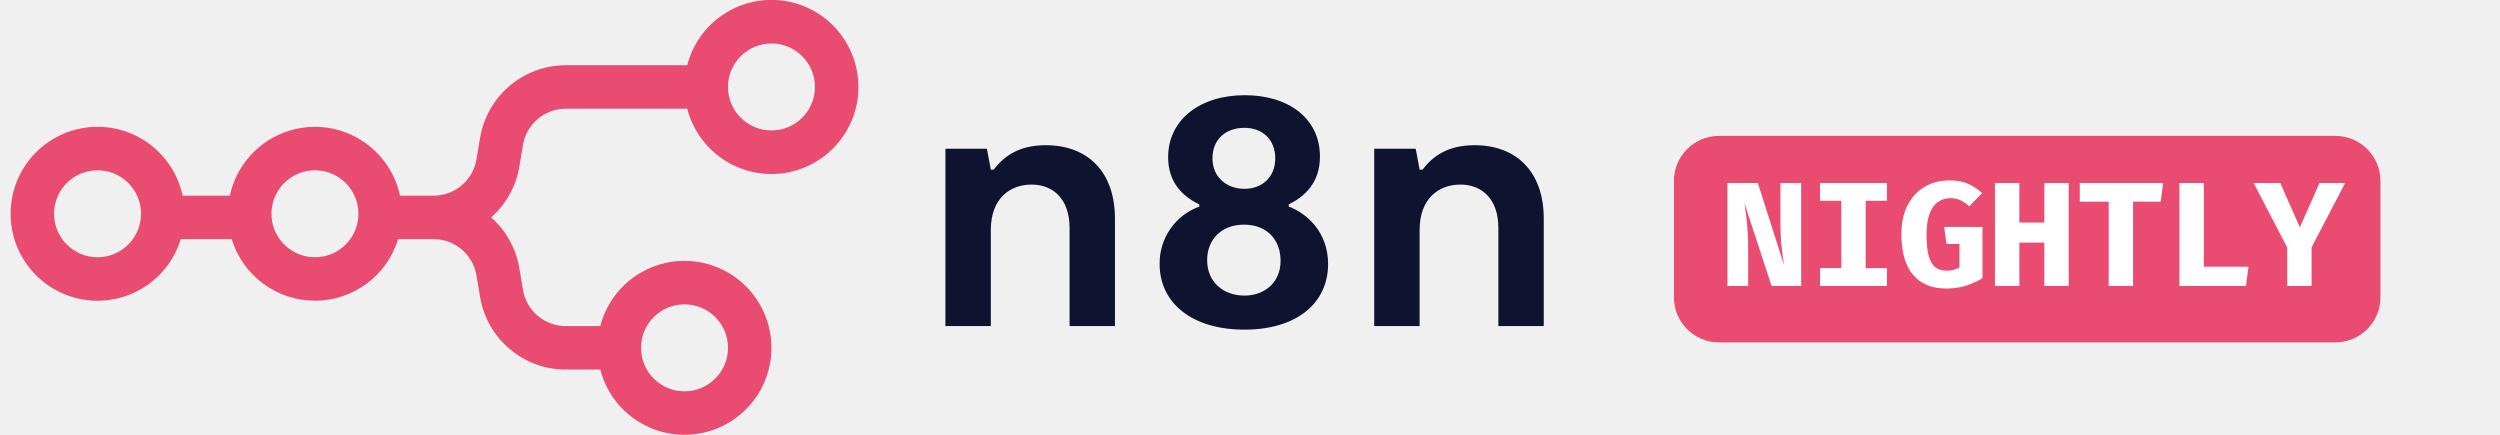
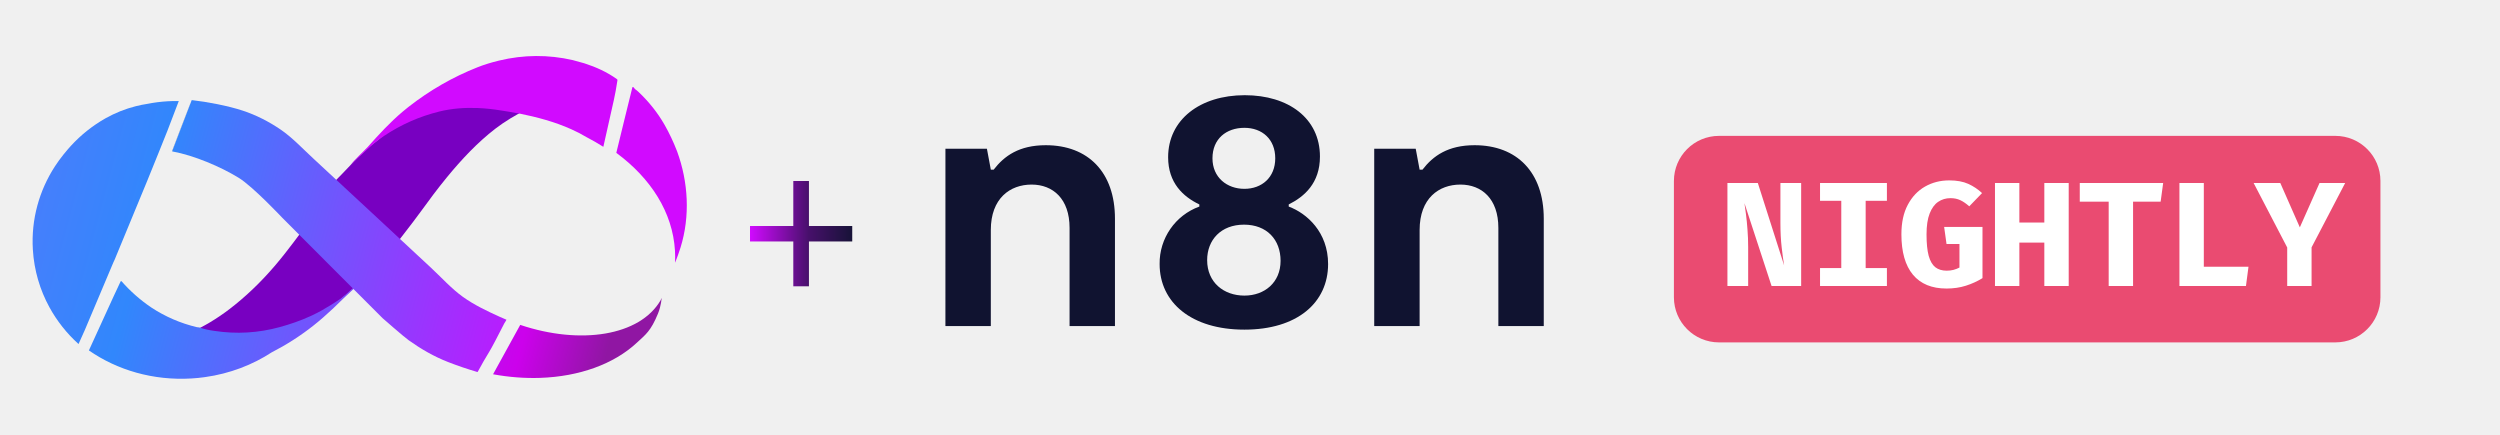
- <svg xmlns="http://www.w3.org/2000/svg" width="230" height="40" fill="none">
-   <g clip-path="url(#a)">
-     <path fill="#ea4b71" fill-rule="evenodd" d="M78.974 8a8 8 0 0 1-15.748 2h-11.17a4 4 0 0 0-3.945 3.342l-.329 1.973a7.98 7.98 0 0 1-2.6 4.685 7.98 7.98 0 0 1 2.6 4.685l.329 1.973A4 4 0 0 0 52.056 30h3.17a8 8 0 1 1 0 4h-3.17a8 8 0 0 1-7.89-6.685l-.33-1.973A4 4 0 0 0 39.891 22h-3.263a8.004 8.004 0 0 1-15.309 0h-4.691a8 8 0 1 1 .172-4h4.348A8.003 8.003 0 0 1 36.8 18h3.09a4 4 0 0 0 3.946-3.342l.33-1.973A8 8 0 0 1 52.055 6h11.17a8 8 0 0 1 15.748 2zm-4 0a4 4 0 1 1-8 0 4 4 0 0 1 8 0m-66 15.667a4 4 0 1 0 0-8 4 4 0 0 0 0 8m20 0a4 4 0 1 0 0-8 4 4 0 0 0 0 8m34 12.333a4 4 0 1 0 0-8 4 4 0 0 0 0 8" clip-rule="evenodd" />
-     <path fill="#101330" d="M86.978 30.001h4.177v-8.843c0-2.904 1.762-4.177 3.753-4.177 1.958 0 3.492 1.305 3.492 3.981v9.039h4.176v-9.887c0-4.275-2.48-6.755-6.363-6.755-2.447 0-3.818.979-4.797 2.251h-.26l-.36-1.925H86.98zm31.585-10.997v-.196c1.436-.718 2.872-1.958 2.872-4.405 0-3.524-2.905-5.645-6.918-5.645-4.112 0-7.049 2.251-7.049 5.71 0 2.35 1.371 3.622 2.872 4.34v.196a5.54 5.54 0 0 0-3.655 5.286c0 3.557 2.937 6.037 7.799 6.037s7.701-2.48 7.701-6.037c0-2.936-1.958-4.666-3.622-5.286m-4.079-7.244c1.632 0 2.839 1.044 2.839 2.806s-1.24 2.807-2.839 2.807-2.937-1.045-2.937-2.807c0-1.794 1.273-2.806 2.937-2.806m0 15.435c-1.893 0-3.426-1.208-3.426-3.263 0-1.86 1.272-3.264 3.393-3.264 2.089 0 3.362 1.37 3.362 3.329 0 1.99-1.469 3.198-3.329 3.198m11.944 2.806h4.177v-8.843c0-2.904 1.762-4.177 3.753-4.177 1.958 0 3.491 1.305 3.491 3.981v9.039h4.177v-9.887c0-4.275-2.48-6.755-6.363-6.755-2.447 0-3.818.979-4.797 2.251h-.261l-.359-1.925h-3.818z" />
+ <svg xmlns="http://www.w3.org/2000/svg" width="100%" height="100%" viewBox="0 0 230 40" version="1.1" xml:space="preserve" style="fill-rule:evenodd;clip-rule:evenodd;stroke-linejoin:round;stroke-miterlimit:2;">
+   <g>
+     <path d="M86.978,30.001L91.155,30.001L91.155,21.158C91.155,18.254 92.917,16.981 94.908,16.981C96.866,16.981 98.4,18.286 98.4,20.962L98.4,30.001L102.576,30.001L102.576,20.114C102.576,15.839 100.096,13.359 96.213,13.359C93.766,13.359 92.395,14.338 91.416,15.61L91.156,15.61L90.796,13.685L86.98,13.685L86.978,30.001ZM118.563,19.004L118.563,18.808C119.999,18.09 121.435,16.85 121.435,14.403C121.435,10.879 118.53,8.758 114.517,8.758C110.405,8.758 107.468,11.009 107.468,14.468C107.468,16.818 108.839,18.09 110.34,18.808L110.34,19.004C108.125,19.805 106.653,21.935 106.685,24.29C106.685,27.847 109.622,30.327 114.484,30.327C119.346,30.327 122.185,27.847 122.185,24.29C122.185,21.354 120.227,19.624 118.563,19.004M114.484,11.76C116.116,11.76 117.323,12.804 117.323,14.566C117.323,16.328 116.083,17.373 114.484,17.373C112.885,17.373 111.547,16.328 111.547,14.566C111.547,12.772 112.82,11.76 114.484,11.76M114.484,27.195C112.591,27.195 111.058,25.987 111.058,23.932C111.058,22.072 112.33,20.668 114.451,20.668C116.54,20.668 117.813,22.038 117.813,23.997C117.813,25.987 116.344,27.195 114.484,27.195M126.428,30.001L130.605,30.001L130.605,21.158C130.605,18.254 132.367,16.981 134.358,16.981C136.316,16.981 137.849,18.286 137.849,20.962L137.849,30.001L142.026,30.001L142.026,20.114C142.026,15.839 139.546,13.359 135.663,13.359C133.216,13.359 131.845,14.338 130.866,15.61L130.605,15.61L130.246,13.685L126.428,13.685L126.428,30.001Z" style="fill:rgb(16,19,48);fill-rule:nonzero;" />
+     <g transform="matrix(0.125384,0,0,0.125384,-181.44,-234.78)">
+       <g transform="matrix(1.04186,-0.0621779,0.0598837,1.00342,-669.133,946.164)">
+         <path d="M2090.55,1295.94C2100.4,1292.16 2110.05,1286.94 2119.52,1280.29C2131.07,1272.17 2142.08,1262.49 2152.55,1251.25C2163.53,1239.46 2172.28,1227.79 2176.51,1223.11C2182.76,1229.67 2189.78,1237.61 2195.51,1243.77C2195.59,1243.84 2195.66,1243.92 2195.73,1244C2202.59,1251.38 2208.74,1258.41 2214.21,1264.43C2214.21,1264.43 2204.98,1272.95 2195.62,1279.69C2191.1,1282.95 2186.12,1285.5 2181.2,1288.1C2178.79,1289.37 2176.33,1290.54 2173.84,1291.62C2173.35,1291.83 2172.86,1292.04 2172.36,1292.25C2164.97,1295.33 2157.26,1297.65 2149.48,1299.42C2133.41,1303.07 2117.38,1303.04 2101.36,1299.32C2097.6,1298.54 2093.99,1297.41 2090.55,1295.94Z" style="fill:rgb(120,0,193);" />
+       </g>
+       <g transform="matrix(0.821703,-0.0490392,0.053326,0.893534,1244.77,1631.54)">
+         <path d="M678.898,392.638C680.57,393.022 682.234,393.423 683.887,393.84L693.157,396.38C680.817,401.22 670.327,406.34 661.687,411.74C645.362,421.944 630.112,435.123 615.895,449.292C607.374,457.785 599.224,466.633 591.437,475.41C582.037,486.01 567.312,501.026 557.542,511.436C554.968,510.59 560.465,514.963 558.265,512.416C555.085,508.736 553.481,506.883 553.455,506.856C547.621,500.956 542.116,495.957 536.376,489.937C526.389,479.397 515.756,470.47 505.756,459.93C505.116,459.257 504.178,458.198 503.824,457.178L515.893,447.098C523.626,440.969 535.623,430.176 538.172,428.381C542.378,425.414 547.208,420.976 550.642,418.971C571.158,406.99 583.807,390.829 607.067,386.538C621.534,383.869 636.739,386.609 651.721,388.112C660.901,389.033 670.023,390.598 678.898,392.638Z" style="fill:rgb(120,0,193);fill-rule:nonzero;" />
+       </g>
+       <g transform="matrix(0.998224,-0.0595739,0.0595739,0.998224,-569.654,938.026)">
+         <path d="M2402.21,1191.85L2402.21,1191.83C2407,1176.07 2411.96,1160.38 2416.8,1144.67C2416.86,1144.47 2417.05,1144.33 2417.26,1144.33C2417.41,1144.33 2417.55,1144.4 2417.64,1144.53L2418.78,1146.05C2419.51,1146.57 2420.32,1147.31 2421.22,1148.28C2428.41,1155.96 2434.27,1164.32 2438.76,1173.38C2441.83,1179.58 2444.5,1186.25 2446.79,1193.39C2453.69,1216.37 2453.6,1241.56 2445.09,1264.03C2443.71,1267.65 2442.24,1271.14 2440.64,1274.48C2440.56,1274.63 2440.49,1274.73 2440.44,1274.78C2440.74,1271.9 2440.9,1268.99 2440.9,1266.06C2440.9,1237.84 2426.36,1211.97 2402.21,1191.85Z" style="fill:rgb(209,10,255);" />
+       </g>
+       <g transform="matrix(0.998224,-0.0595739,0.0595739,0.998224,-571.143,939.095)">
+         <path d="M2209.11,1187.39C2210.23,1186.05 2221.44,1176.19 2221.82,1175.81C2230.6,1167.04 2239.28,1158.67 2249.12,1151.31C2250.55,1150.24 2252.01,1149.2 2253.49,1148.17C2269.83,1136.89 2287.29,1128.2 2305.88,1122.1C2310.69,1120.52 2316.07,1119.19 2322.01,1118.13C2340.28,1114.9 2358.22,1115.86 2375.86,1121.01L2384.27,1123.88C2392.66,1127.16 2400.43,1131.22 2407.47,1136.93C2407.72,1137.13 2407.83,1137.46 2407.76,1137.78C2406.58,1143.4 2405.37,1148.18 2404.24,1152.14C2401.3,1162.39 2398.09,1173.64 2394.52,1185.88C2390.73,1183.13 2386.75,1180.51 2382.59,1178.03C2379.12,1175.67 2375.56,1173.55 2371.91,1171.65C2359.96,1165.41 2347.21,1161.19 2334.25,1157.77C2333.53,1157.58 2332.85,1157.44 2332.2,1157.35C2328.66,1156.43 2325.07,1155.59 2321.42,1154.84C2315.8,1153.55 2310.02,1152.56 2304.21,1151.97C2294.72,1151.02 2285.14,1151.16 2275.98,1152.85C2261.25,1155.56 2247.39,1160.71 2234.39,1168.3C2232.22,1169.57 2229.8,1171.14 2227.14,1173.02C2225.52,1174.16 2218.33,1179.97 2213.43,1183.85L2212.12,1185.02L2210.37,1186.51C2210.37,1186.51 2209.6,1187.13 2209.05,1187.47C2209.07,1187.45 2209.09,1187.42 2209.11,1187.39Z" style="fill:rgb(209,10,255);" />
+       </g>
+       <g transform="matrix(0.998224,-0.0595739,0.0595739,0.998224,-577.056,955.15)">
+         <path d="M2085.31,1154.47C2085.3,1154.43 2085.31,1154.39 2085.32,1154.35C2085.33,1154.34 2085.33,1154.34 2085.33,1154.33C2090.29,1143.22 2095.38,1132.15 2100.45,1121.05C2100.56,1120.81 2100.68,1120.61 2100.82,1120.43L2085.41,1154.52L2085.31,1154.47Z" style="fill:rgb(143,143,143);" />
+       </g>
+       <g transform="matrix(0.940661,0.359499,-0.59217,1.54946,286.447,-488.213)">
+         <path d="M2070,1092.3L2070,1114.86L2069.89,1114.86C2069.87,1114.84 2069.86,1114.81 2069.85,1114.79C2069.85,1114.78 2069.85,1114.78 2069.85,1114.77C2069.79,1107.44 2069.87,1100.1 2069.92,1092.73C2069.92,1092.58 2069.95,1092.44 2070,1092.3ZM2070,1092.3L2070,1114.86L2069.89,1114.86C2069.87,1114.84 2069.86,1114.81 2069.85,1114.79C2069.85,1114.78 2069.85,1114.78 2069.85,1114.77C2069.79,1107.44 2069.87,1100.1 2069.92,1092.73C2069.92,1092.58 2069.95,1092.44 2070,1092.3Z" style="fill:rgb(40,66,208);fill-opacity:0.51;" />
+       </g>
+       <g transform="matrix(1.00056,-0.0597135,0.0595739,0.998224,-582.459,955.472)">
+         <path d="M2436.34,1285.09C2436.53,1284.79 2437.19,1283.41 2437.19,1283.41C2437.19,1283.41 2436.51,1289.2 2433.8,1294.81C2427.75,1307.33 2424.02,1309.45 2417.07,1315.19C2399.4,1329.8 2373.56,1337.43 2344.89,1336.68C2333.8,1336.39 2322.29,1334.85 2310.67,1331.98L2332.68,1296.99C2375.73,1314.45 2419.62,1310.31 2436.34,1285.09Z" style="fill:url(#_Linear1);" />
+       </g>
+       <g transform="matrix(0.928529,-0.0554145,0.0554145,0.928529,-425.449,1025.64)">
+         <path d="M1979.72,1272.94C1973.1,1258.9 1969.4,1243.26 1969.4,1226.79C1969.4,1202.74 1977.29,1180.46 1990.67,1162.31C1992.97,1159.19 1995.44,1156.21 1998.04,1153.33C1999.19,1152.05 2000.39,1150.77 2001.63,1149.5C2002.5,1148.6 2003.38,1147.72 2004.28,1146.85C2012.69,1138.73 2022.16,1132.07 2032.69,1126.88C2040.58,1123.05 2048.75,1120.33 2057.22,1118.72C2060.32,1118.13 2063.47,1117.69 2066.65,1117.4C2071.79,1116.7 2077.04,1116.34 2082.38,1116.34C2085.38,1116.34 2088.35,1116.45 2091.29,1116.68L2081.02,1139.4C2078.41,1144.86 2075.85,1150.29 2073.35,1155.66C2070.59,1161.6 2067.03,1169.07 2062.66,1178.1C2052.89,1198.28 2043.14,1218.47 2033.31,1238.63C2032.81,1239.65 2032.43,1240.34 2032.18,1240.71L2006.52,1292.62L2000.93,1303.31C1992.24,1294.47 1985.04,1284.22 1979.72,1272.94Z" style="fill:url(#_Linear2);" />
+       </g>
+       <g transform="matrix(0.998224,-0.0595739,0.0595739,0.998224,-577.056,955.15)">
+         <path d="M2250.3,1303.33C2246.93,1300.64 2232.11,1285.97 2232.11,1285.97L2163,1208C2163,1208 2143,1184 2133,1177C2120.16,1168.02 2101.21,1158.6 2085.53,1154.75C2085.53,1154.75 2085.52,1154.75 2085.51,1154.75C2085.39,1154.7 2085.31,1154.59 2085.31,1154.47L2085.41,1154.52L2101.93,1117.99C2112.98,1119.88 2128.36,1123.75 2139,1128C2148.57,1131.82 2157.63,1137.16 2165.78,1143.47C2174.13,1149.93 2181.46,1158.88 2189.1,1166.78C2206.37,1184.67 2252.27,1232.91 2269.42,1250.78C2276.89,1258.57 2283.9,1267.44 2292,1274C2299.93,1280.42 2309.02,1285.4 2318,1290.15C2319.61,1291 2321.22,1291.82 2322.84,1292.6C2322.44,1293.54 2321.62,1294.36 2321.17,1295.12C2315.07,1305.5 2311.02,1312.23 2308.91,1315.25C2305.66,1319.92 2302.58,1324.57 2299.73,1329.23C2299.41,1329.76 2299.5,1329.72 2298.92,1329.51C2291.79,1326.92 2284.93,1324.12 2278.36,1321.1C2268.16,1316.42 2258.96,1310.32 2250.3,1303.33Z" style="fill:url(#_Linear3);" />
+       </g>
+       <g transform="matrix(0.999335,-0.0596402,0.0554145,0.928529,-567.684,1034.13)">
+         <path d="M2142.57,1318.87C2127.85,1327.92 2110.83,1333.74 2092.56,1335.3C2089.28,1335.59 2085.97,1335.73 2082.61,1335.73C2054.39,1335.73 2028.57,1325.58 2008.79,1308.83L2029.36,1267.17L2035.01,1255.99C2035.03,1255.96 2035.04,1255.94 2035.07,1255.91C2035.21,1255.74 2035.48,1255.72 2035.66,1255.87C2035.68,1255.89 2035.71,1255.92 2035.73,1255.94C2041.59,1264.04 2048.39,1271.39 2056.25,1277.89C2066.03,1285.76 2076.91,1291.73 2088.93,1295.63C2089.14,1295.7 2089.41,1295.74 2089.73,1295.75C2090.08,1295.76 2090.35,1295.82 2090.55,1295.94C2093.99,1297.41 2097.6,1298.54 2101.36,1299.32C2117.38,1303.04 2133.41,1303.07 2149.48,1299.42C2157.26,1297.65 2164.97,1295.33 2172.36,1292.25C2172.86,1292.04 2173.35,1291.83 2173.84,1291.62C2176.33,1290.54 2178.79,1289.37 2181.2,1288.1C2186.12,1285.5 2190.93,1282.71 2195.62,1279.69C2196.82,1278.92 2210.84,1267.06 2212.12,1266.33C2211.33,1267.37 2197.69,1279.45 2196.76,1280.35C2191.82,1285.09 2186.72,1289.65 2181.47,1294.02C2171.85,1302.04 2161.55,1308.98 2150.56,1314.85C2148.03,1316.2 2145.46,1317.5 2142.85,1318.74C2142.76,1318.78 2142.66,1318.83 2142.57,1318.87Z" style="fill:url(#_Linear4);" />
+       </g>
+     </g>
+     <g transform="matrix(1,0,0,1,4,-2.55351e-15)">
+       <g transform="matrix(20,0,0,20,75.6602,28.5605)">
+             </g>
+       <text x="64px" y="28.561px" style="font-family:'ArialRoundedMTBold', 'Arial Rounded MT Bold', sans-serif;font-size:20px;fill:url(#_Linear5);">+</text>
+     </g>
  </g>
-   <rect width="65.001" height="19" x="154" y="12.5" fill="#ea4b71" rx="4.149" />
+   <path d="M219.001,16.649L219.001,27.351C219.001,29.641 217.142,31.5 214.852,31.5L158.149,31.5C155.859,31.5 154,29.641 154,27.351L154,16.649C154,14.359 155.859,12.5 158.149,12.5L214.852,12.5C217.142,12.5 219.001,14.359 219.001,16.649Z" style="fill:rgb(234,75,113);" />
+   <path d="M162.985,26.312L160.489,18.688C160.53,18.957 160.577,19.304 160.632,19.728C160.687,20.147 160.732,20.614 160.769,21.129C160.81,21.644 160.831,22.18 160.831,22.736L160.831,26.312L158.923,26.312L158.923,16.835L161.72,16.835L164.14,24.418C164.067,23.985 163.991,23.431 163.914,22.757C163.837,22.083 163.798,21.319 163.798,20.466L163.798,16.836L165.706,16.836L165.706,26.312L162.985,26.312ZM173.596,16.835L173.596,18.476L171.641,18.476L171.641,24.664L173.596,24.664L173.596,26.312L167.443,26.312L167.443,24.664L169.398,24.664L169.398,18.476L167.443,18.476L167.443,16.836L173.596,16.835ZM179.073,26.545C177.728,26.545 176.7,26.121 175.989,25.273C175.282,24.42 174.929,23.18 174.929,21.553C174.929,20.478 175.125,19.573 175.518,18.839C175.91,18.1 176.439,17.542 177.104,17.164C177.769,16.785 178.512,16.596 179.333,16.596C180.026,16.596 180.61,16.703 181.083,16.917C181.557,17.132 181.979,17.414 182.348,17.765L181.172,18.982C180.885,18.727 180.61,18.538 180.345,18.415C180.08,18.292 179.779,18.23 179.442,18.23C179.018,18.23 178.64,18.344 178.307,18.572C177.979,18.795 177.719,19.153 177.527,19.646C177.336,20.133 177.241,20.773 177.241,21.566C177.241,22.391 177.307,23.048 177.439,23.536C177.576,24.024 177.781,24.375 178.054,24.589C178.327,24.798 178.674,24.903 179.094,24.903C179.317,24.903 179.527,24.878 179.723,24.828C179.919,24.773 180.101,24.703 180.27,24.616L180.27,22.45L179.08,22.45L178.861,20.877L182.389,20.877L182.389,25.588C181.916,25.88 181.405,26.113 180.858,26.286C180.315,26.459 179.72,26.546 179.073,26.546L179.073,26.545ZM188.078,26.312L188.078,22.319L185.781,22.319L185.781,26.312L183.538,26.312L183.538,16.835L185.781,16.835L185.781,20.473L188.078,20.473L188.078,16.835L190.321,16.835L190.321,26.312L188.078,26.312ZM196.242,18.552L196.242,26.312L193.999,26.312L193.999,18.552L191.339,18.552L191.339,16.835L199.011,16.835L198.779,18.552L196.242,18.552ZM200.508,26.312L200.508,16.835L202.751,16.835L202.751,24.541L206.861,24.541L206.628,26.312L200.508,26.312ZM212.665,22.757L212.665,26.312L210.423,26.312L210.423,22.77L207.333,16.835L209.787,16.835L211.585,20.917L213.397,16.835L215.756,16.835L212.665,22.757Z" style="fill:white;fill-rule:nonzero;" />
  <defs>
-     <clipPath id="a">
-       <path fill="#fff" d="M0 0h143v40H0z" />
-     </clipPath>
+     <linearGradient id="_Linear1" x1="0" y1="0" x2="1" y2="0" gradientUnits="userSpaceOnUse" gradientTransform="matrix(419.808,137.904,-137.581,420.792,1976.82,1178)">
+       <stop offset="0" style="stop-color:rgb(72,126,252);stop-opacity:1" />
+       <stop offset="0.21" style="stop-color:rgb(49,135,252);stop-opacity:1" />
+       <stop offset="0.86" style="stop-color:rgb(204,1,236);stop-opacity:1" />
+       <stop offset="1" style="stop-color:rgb(144,22,163);stop-opacity:1" />
+     </linearGradient>
+     <linearGradient id="_Linear2" x1="0" y1="0" x2="1" y2="0" gradientUnits="userSpaceOnUse" gradientTransform="matrix(452.376,148.255,-148.255,452.376,1966.18,1181.06)">
+       <stop offset="0" style="stop-color:rgb(72,126,252);stop-opacity:1" />
+       <stop offset="0.21" style="stop-color:rgb(49,135,252);stop-opacity:1" />
+       <stop offset="1" style="stop-color:rgb(221,0,255);stop-opacity:1" />
+     </linearGradient>
+     <linearGradient id="_Linear3" x1="0" y1="0" x2="1" y2="0" gradientUnits="userSpaceOnUse" gradientTransform="matrix(420.792,137.904,-137.904,420.792,1976.04,1178)">
+       <stop offset="0" style="stop-color:rgb(72,126,252);stop-opacity:1" />
+       <stop offset="0.21" style="stop-color:rgb(49,135,252);stop-opacity:1" />
+       <stop offset="1" style="stop-color:rgb(221,0,255);stop-opacity:1" />
+     </linearGradient>
+     <linearGradient id="_Linear4" x1="0" y1="0" x2="1" y2="0" gradientUnits="userSpaceOnUse" gradientTransform="matrix(420.324,148.255,-137.75,452.376,1969.2,1181.06)">
+       <stop offset="0" style="stop-color:rgb(72,126,252);stop-opacity:1" />
+       <stop offset="0.21" style="stop-color:rgb(49,135,252);stop-opacity:1" />
+       <stop offset="1" style="stop-color:rgb(221,0,255);stop-opacity:1" />
+     </linearGradient>
+     <linearGradient id="_Linear5" x1="0" y1="0" x2="1" y2="0" gradientUnits="userSpaceOnUse" gradientTransform="matrix(-10,1.22465e-15,-1.22465e-15,-10,75,21.5)">
+       <stop offset="0" style="stop-color:rgb(16,19,48);stop-opacity:1" />
+       <stop offset="0.46" style="stop-color:rgb(71,16,107);stop-opacity:1" />
+       <stop offset="1" style="stop-color:rgb(209,10,255);stop-opacity:1" />
+     </linearGradient>
  </defs>
-   <path fill="#fff" d="m162.985 26.312-2.496-7.624q.061.404.143 1.04.082.629.137 1.401.062.773.062 1.607v3.576h-1.908v-9.477h2.797l2.42 7.583q-.11-.65-.226-1.661t-.116-2.291v-3.63h1.908v9.476Zm10.611-9.477v1.641h-1.955v6.188h1.955v1.648h-6.153v-1.648h1.955v-6.188h-1.955v-1.64zm5.477 9.71q-2.017 0-3.084-1.272-1.06-1.279-1.06-3.72 0-1.613.589-2.714.588-1.108 1.586-1.675.998-.568 2.229-.568 1.04 0 1.75.321.711.322 1.265.848l-1.176 1.217q-.43-.383-.827-.567-.397-.185-.903-.185-.636 0-1.135.342-.492.335-.78 1.074-.286.731-.286 1.92 0 1.238.198 1.97.205.732.615 1.053.41.314 1.04.314.335 0 .629-.075.294-.082.547-.212V22.45h-1.19l-.219-1.573h3.528v4.711q-.71.438-1.531.698-.814.26-1.785.26zm9.005-.233v-3.993h-2.297v3.993h-2.243v-9.477h2.243v3.638h2.297v-3.638h2.243v9.477Zm8.164-7.76v7.76h-2.243v-7.76h-2.66v-1.717h7.672l-.232 1.717zm4.266 7.76v-9.477h2.243v7.706h4.11l-.233 1.771Zm12.157-3.555v3.555h-2.242V22.77l-3.09-5.935h2.454l1.798 4.082 1.812-4.082h2.359z" />
</svg>
